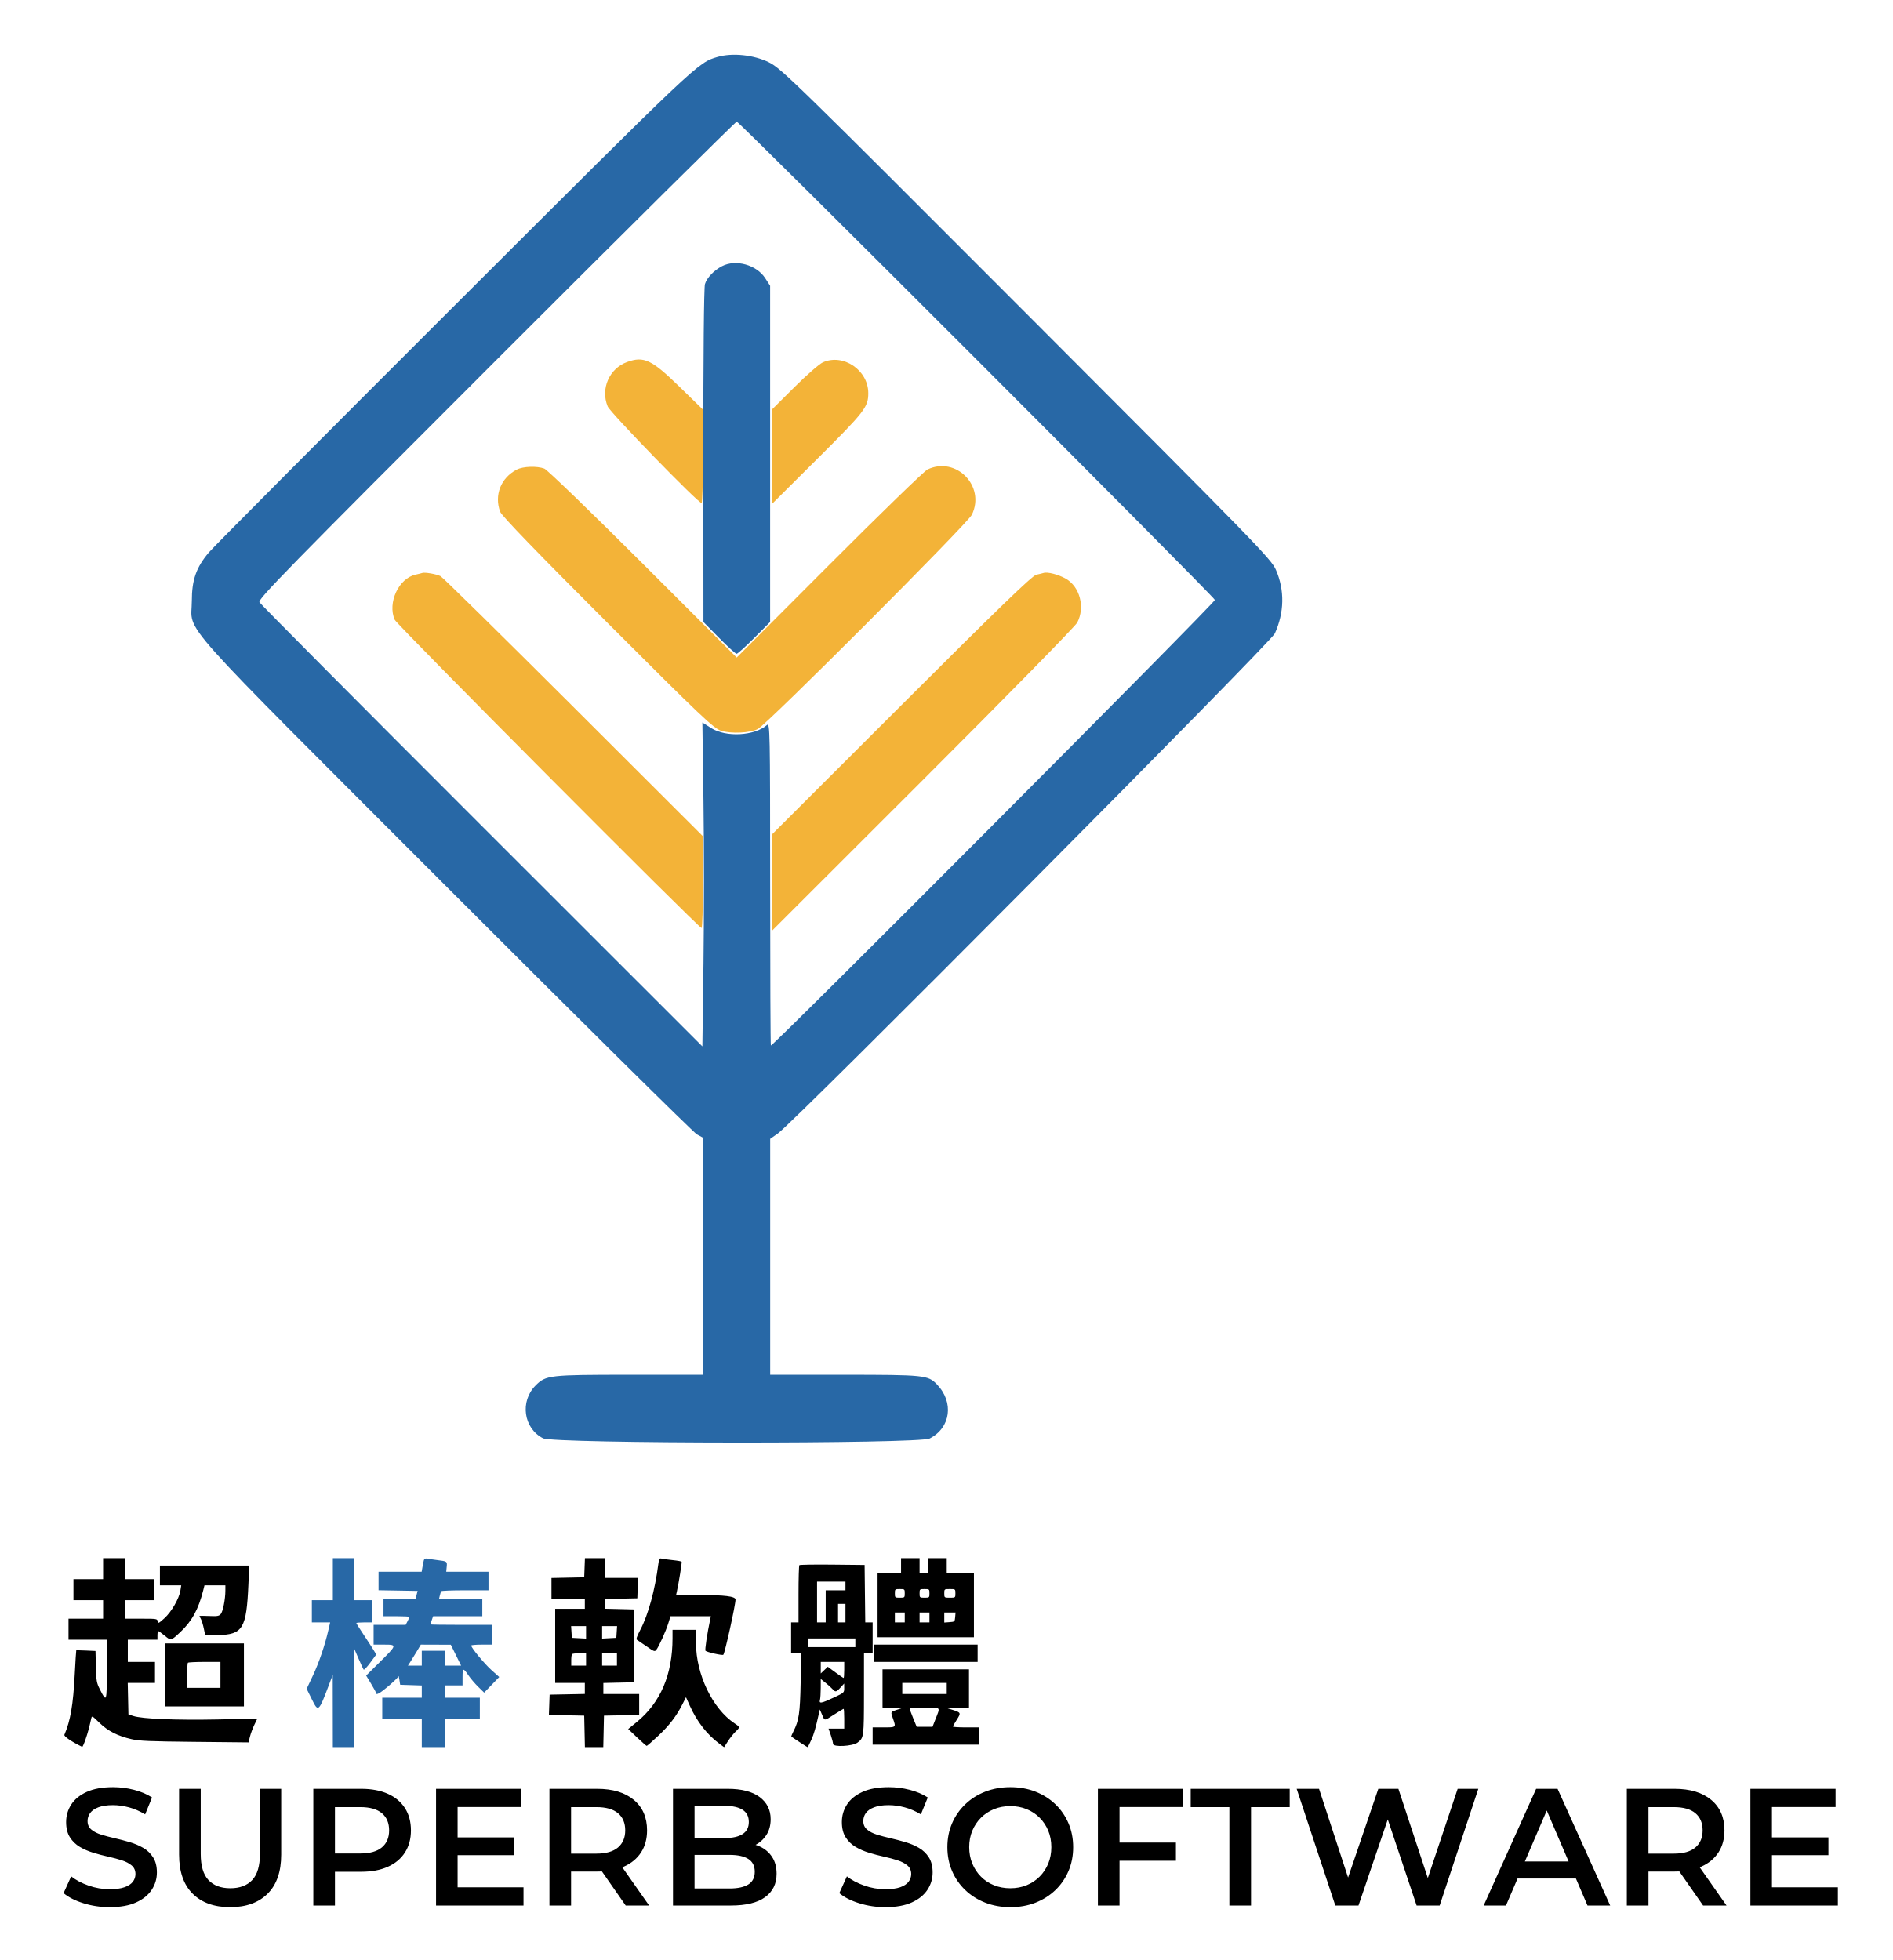
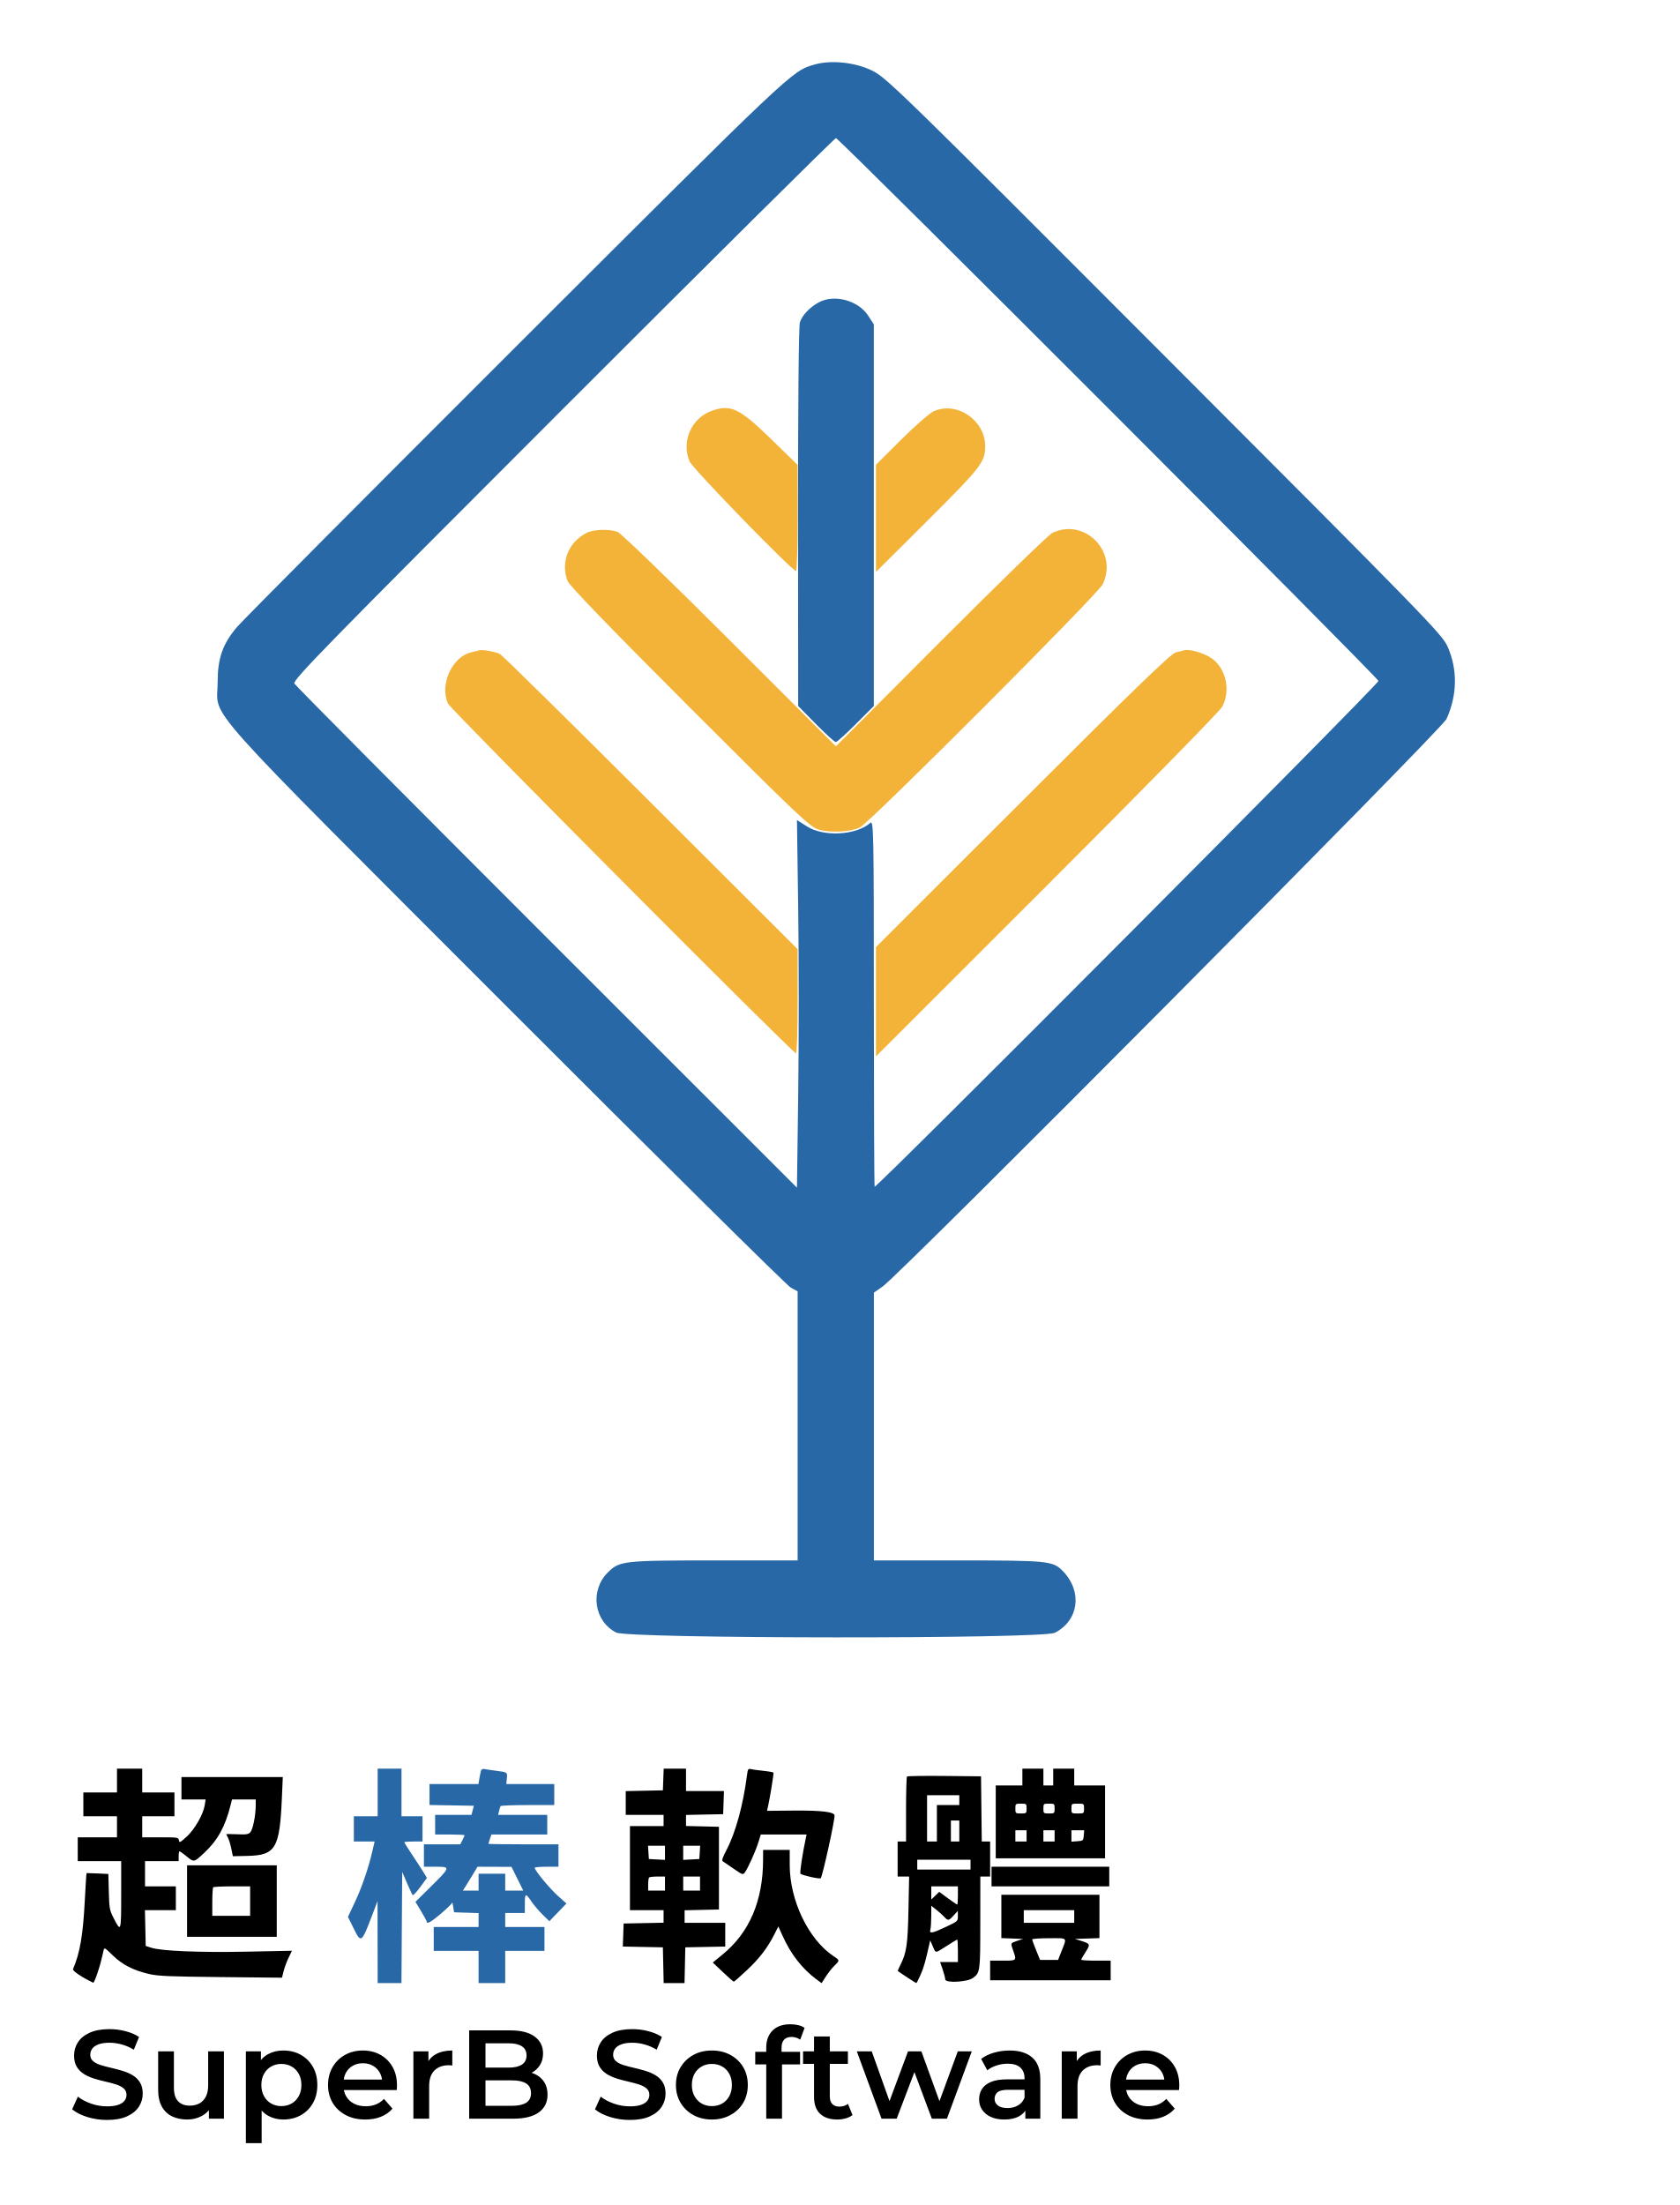
- <svg xmlns="http://www.w3.org/2000/svg" viewBox="326 197 1041.77 1079.25" role="img" aria-label="超棒軟體 SuperB Software">
+ <svg xmlns="http://www.w3.org/2000/svg" viewBox="326 197 815 1069.7" role="img" aria-label="超棒軟體 SuperB Software">
  <path fill-rule="evenodd" fill="#F3B338" d="M 671.24 396.33 C 661.42 399.89, 656.52 411.07, 660.53 420.78 C 661.96 424.24, 710.30 474, 712.24 474 C 712.65 474, 713 462.42, 713 448.27 L 713 422.55 700.07 409.95 C 684.73 395.00, 680.46 392.99, 671.24 396.33 M 779 396.52 C 777.07 397.38, 769.98 403.56, 763.25 410.27 L 751 422.47 751 448.47 L 751 474.48 776.10 449.49 C 802.08 423.61, 804 421.15, 804 413.49 C 804 400.82, 790.26 391.50, 779 396.52 M 610.50 455.57 C 601.73 460.14, 598.00 469.58, 601.33 478.77 C 602.13 480.96, 621.69 501.21, 660.51 540.04 C 712.54 592.08, 718.97 598.18, 723.09 599.42 C 728.79 601.13, 738.86 600.62, 743.22 598.41 C 748.30 595.83, 858.66 485.32, 861.02 480.44 C 868.65 464.68, 852.34 448.04, 836.60 455.51 C 834.84 456.35, 810.49 479.99, 782.48 508.05 L 731.57 559.06 680.03 507.57 C 651.66 479.23, 627.23 455.62, 625.68 455.04 C 621.56 453.51, 613.94 453.78, 610.50 455.57 M 558.50 512.49 C 557.95 512.67, 556.27 513.09, 554.76 513.42 C 545.45 515.47, 539.24 528.94, 543.29 538.27 C 544.48 541.00, 710.68 708, 712.21 708 C 712.64 708, 713 696.63, 713 682.74 L 713 657.49 641.75 586.35 C 602.56 547.22, 569.60 514.77, 568.50 514.23 C 566.16 513.09, 559.94 512.01, 558.50 512.49 M 900.50 512.49 C 899.95 512.67, 898.15 513.11, 896.50 513.47 C 894.24 513.96, 875.72 531.87, 822.25 585.29 L 751 656.46 751 682.98 L 751 709.49 834.06 626.49 C 880.45 580.14, 917.98 541.86, 919.06 539.79 C 923.45 531.36, 920.50 520.08, 912.75 515.65 C 908.70 513.34, 902.65 511.78, 900.50 512.49" />
  <path fill-rule="evenodd" fill="#2868A6" d="M 721 228.36 C 710.09 231.55, 710.95 230.74, 576.65 364.84 C 504.68 436.70, 443.64 498.05, 440.99 501.18 C 434 509.46, 431.61 516.26, 431.60 528 C 431.58 546.36, 419.03 532.29, 572.29 685.69 C 646.03 759.49, 707.85 820.68, 709.68 821.66 L 713 823.45 713 888.72 L 713 954 672.75 954.00 C 628.27 954.01, 626.55 954.20, 620.86 959.89 C 612.11 968.65, 614.19 983.48, 624.96 988.98 C 630.97 992.04, 831.79 992.16, 837.79 989.10 C 849.43 983.16, 851.29 969.10, 841.74 959.24 C 836.89 954.22, 834.79 954.01, 790.75 954.00 L 750 954 750 889.04 L 750 824.09 754.25 821.12 C 763.11 814.92, 1025.55 550.83, 1027.81 545.83 C 1033.06 534.24, 1033.27 521.97, 1028.42 510.80 C 1025.82 504.84, 1018.39 497.20, 891.08 369.70 C 763.41 241.83, 756.13 234.72, 749.34 231.34 C 741.03 227.21, 729.19 225.96, 721 228.36 M 599.13 395.36 C 483.95 510.55, 467.91 526.96, 468.83 528.61 C 469.40 529.65, 524.50 585.10, 591.27 651.83 L 712.67 773.17 713.28 727.52 C 713.62 702.41, 713.62 662.28, 713.28 638.35 L 712.67 594.83 717.53 597.92 C 725.69 603.09, 741.39 602.23, 748.23 596.23 C 749.88 594.79, 749.97 599.31, 749.98 683.52 C 749.99 732.36, 750.16 772.50, 750.37 772.70 C 751.22 773.55, 995.09 528.75, 994.80 527.35 C 994.41 525.46, 733.09 264, 731.59 264 C 730.98 264, 671.38 323.11, 599.13 395.36 M 723.50 343.56 C 719.03 345.88, 715.16 349.93, 714.09 353.41 C 713.52 355.26, 713.17 392.99, 713.20 448 L 713.26 539.50 721.87 548.25 C 726.61 553.06, 730.94 557, 731.51 557 C 732.07 557, 736.46 553.05, 741.25 548.24 L 749.97 539.48 749.97 446.92 L 749.97 354.35 747.24 350.15 C 742.49 342.82, 731.04 339.65, 723.50 343.56" />
  <g transform="translate(361 1055) scale(0.68) translate(-361 -1055)">
    <path fill-rule="evenodd" fill="#000000" d="M 393 1063.50 L 393 1072 381 1072 L 369 1072 369 1080.50 L 369 1089 381 1089 L 393 1089 393 1096.50 L 393 1104 379 1104 L 365 1104 365 1112.50 L 365 1121 380.50 1121 L 396 1121 396 1145.12 C 396 1171.79, 395.89 1172.08, 390.42 1161.27 C 387.73 1155.95, 387.47 1154.50, 387.17 1142.82 L 386.84 1130.15 379.17 1129.80 C 374.95 1129.62, 371.40 1129.49, 371.28 1129.53 C 371.15 1129.57, 370.60 1138.36, 370.04 1149.07 C 368.75 1173.84, 366.58 1186.51, 361.66 1198 C 361.11 1199.27, 367.67 1203.72, 376.05 1207.76 C 376.36 1207.91, 377.58 1205.21, 378.76 1201.76 C 380.70 1196.09, 381.63 1192.70, 383.37 1184.92 C 383.94 1182.39, 384.04 1182.45, 390.02 1188.26 C 396.91 1194.96, 404.66 1198.92, 416.04 1201.56 C 422.31 1203.01, 430.41 1203.35, 467.11 1203.72 L 510.72 1204.16 511.89 1199.50 C 512.53 1196.94, 514.14 1192.62, 515.45 1189.89 L 517.84 1184.94 485.67 1185.59 C 452.10 1186.27, 424.63 1185.13, 417.42 1182.77 L 413.50 1181.49 413.22 1168.74 L 412.94 1156 423.97 1156 L 435 1156 435 1147.50 L 435 1139 424 1139 L 413 1139 413 1130 L 413 1121 425 1121 L 437 1121 437 1117.50 C 437 1115.57, 437.29 1114, 437.64 1114 C 438.00 1114, 440.21 1115.57, 442.56 1117.50 C 448.06 1122.00, 447.79 1122.05, 455.45 1114.89 C 464.83 1106.12, 470.17 1096.43, 474.00 1081.25 L 475.07 1077 483.53 1077 L 492 1077 491.99 1081.25 C 491.98 1088.32, 489.98 1098.36, 488.19 1100.33 C 486.77 1101.90, 485.33 1102.13, 478.75 1101.83 C 474.49 1101.64, 471 1101.63, 471 1101.80 C 471 1101.98, 471.54 1103.11, 472.20 1104.31 C 472.86 1105.51, 473.92 1108.97, 474.54 1112 L 475.69 1117.50 485.96 1117.28 C 506.14 1116.86, 509.09 1111.95, 510.64 1076.25 L 511.31 1061 475.15 1061 L 439 1061 439 1069 L 439 1077 447.62 1077 L 456.25 1077 455.58 1081.18 C 454.53 1087.77, 448.33 1098.51, 442.60 1103.67 C 437.96 1107.85, 437.47 1108.07, 437.18 1106.13 C 436.87 1104.08, 436.37 1104, 423.93 1104 L 411 1104 411 1096.50 L 411 1089 422.50 1089 L 434 1089 434 1080.50 L 434 1072 422.50 1072 L 411 1072 411 1063.50 L 411 1055 402 1055 L 393 1055 393 1063.50 M 782.79 1062.75 L 782.50 1070.50 769.25 1070.77 L 756 1071.05 756 1079.52 L 756 1088 769.50 1088 L 783 1088 783 1092 L 783 1096 771 1096 L 759 1096 759 1126 L 759 1156 771 1156 L 783 1156 783 1160.47 L 783 1164.94 768.75 1165.22 L 754.50 1165.50 754.21 1173.72 L 753.92 1181.94 768.21 1182.22 L 782.50 1182.50 782.78 1195.25 L 783.06 1208 790.50 1208 L 797.94 1208 798.22 1195.25 L 798.50 1182.50 812.75 1182.22 L 827 1181.94 827 1173.47 L 827 1165 812.50 1165 L 798 1165 798 1160.53 L 798 1156.06 810.25 1155.78 L 822.50 1155.50 822.50 1126 L 822.50 1096.50 810.75 1096.21 L 799 1095.93 799 1091.99 L 799 1088.05 812.25 1087.77 L 825.50 1087.50 825.79 1079.25 L 826.08 1071 812.54 1071 L 799 1071 799 1063 L 799 1055 791.04 1055 L 783.08 1055 782.79 1062.75 M 842.52 1059.66 C 839.80 1080.88, 834.40 1100.62, 827.94 1112.96 C 825.08 1118.42, 824.36 1120.62, 825.26 1121.14 C 825.94 1121.53, 829.42 1123.90, 833 1126.41 C 839.02 1130.64, 839.60 1130.85, 840.87 1129.23 C 842.97 1126.56, 848.57 1114.16, 850.57 1107.75 L 852.36 1102 868.70 1102 L 885.03 1102 884.55 1104.25 C 882.05 1115.97, 880.04 1129.42, 880.69 1130.00 C 882.04 1131.20, 894.45 1133.95, 895.13 1133.20 C 896.39 1131.80, 905 1092.82, 905 1088.50 C 905 1085.90, 895.85 1084.77, 876.15 1084.94 L 856.81 1085.11 857.55 1081.80 C 859.05 1075.08, 861.71 1058.48, 861.39 1057.89 C 861.20 1057.55, 858.00 1056.97, 854.27 1056.59 C 850.55 1056.21, 846.52 1055.65, 845.32 1055.36 C 843.37 1054.87, 843.08 1055.31, 842.52 1059.66 M 1039 1061 L 1039 1067 1029.50 1067 L 1020 1067 1020 1093 L 1020 1119 1059 1119 L 1098 1119 1098 1093 L 1098 1067 1087 1067 L 1076 1067 1076 1061 L 1076 1055 1068.50 1055 L 1061 1055 1061 1061 L 1061 1067 1057.50 1067 L 1054 1067 1054 1061 L 1054 1055 1046.50 1055 L 1039 1055 1039 1061 M 956.68 1060.65 C 956.30 1061.02, 956 1071.60, 956 1084.16 L 956 1107 953 1107 L 950 1107 950 1119.50 L 950 1132 954.10 1132 L 958.20 1132 957.72 1155.75 C 957.22 1180.58, 956.34 1186.48, 951.84 1195.30 C 950.75 1197.44, 950.00 1199.30, 950.18 1199.44 C 951.85 1200.74, 962.98 1208, 963.30 1208 C 963.53 1208, 964.88 1205.41, 966.29 1202.25 C 968.55 1197.21, 969.74 1193.06, 972.56 1180.50 L 973.23 1177.50 975.07 1181.75 C 977.31 1186.91, 976.51 1186.93, 985 1181.50 C 988.86 1179.02, 992.24 1177, 992.51 1177 C 992.78 1177, 993 1180.60, 993 1185 L 993 1193 986.65 1193 L 980.30 1193 982.12 1198.25 C 983.11 1201.13, 983.94 1204.34, 983.96 1205.37 C 984.01 1208.15, 999.74 1207.32, 1003.77 1204.33 C 1008.88 1200.54, 1008.96 1199.86, 1008.98 1164.75 L 1009 1132 1012.50 1132 L 1016 1132 1016 1119.50 L 1016 1107 1013.01 1107 L 1010.03 1107 1009.76 1083.75 L 1009.50 1060.50 983.43 1060.23 C 969.09 1060.08, 957.05 1060.27, 956.68 1060.65 M 971 1090.50 L 971 1107 974.50 1107 L 978 1107 978 1094 L 978 1081 986 1081 L 994 1081 994 1077.50 L 994 1074 982.50 1074 L 971 1074 971 1090.50 M 1034 1083.50 C 1034 1086.91, 1034.09 1087, 1038 1087 C 1041.90 1087, 1042 1086.91, 1042 1083.50 C 1042 1080.08, 1041.90 1080, 1038 1080 C 1034.09 1080, 1034 1080.08, 1034 1083.50 M 1054 1083.50 C 1054 1086.91, 1054.09 1087, 1058 1087 C 1061.90 1087, 1062 1086.91, 1062 1083.50 C 1062 1080.08, 1061.90 1080, 1058 1080 C 1054.09 1080, 1054 1080.08, 1054 1083.50 M 1074 1083.50 C 1074 1086.98, 1074.02 1087, 1078.50 1087 C 1082.97 1087, 1083 1086.98, 1083 1083.50 C 1083 1080.01, 1082.97 1080, 1078.50 1080 C 1074.02 1080, 1074 1080.01, 1074 1083.50 M 988 1099.50 L 988 1107 991 1107 L 994 1107 994 1099.50 L 994 1092 991 1092 L 988 1092 988 1099.50 M 1034 1103 L 1034 1107 1038 1107 L 1042 1107 1042 1103 L 1042 1099 1038 1099 L 1034 1099 1034 1103 M 1054 1103 L 1054 1107 1058 1107 L 1062 1107 1062 1103 L 1062 1099 1058 1099 L 1054 1099 1054 1103 M 1074 1103.05 L 1074 1107.11 1078.25 1106.80 C 1082.37 1106.50, 1082.50 1106.39, 1082.81 1102.75 L 1083.12 1099 1078.56 1099 L 1074 1099 1074 1103.05 M 772.19 1114.75 L 772.50 1119.50 778.25 1119.80 L 784 1120.10 784 1115.05 L 784 1110 777.94 1110 L 771.89 1110 772.19 1114.75 M 797 1115.05 L 797 1120.10 802.75 1119.80 L 808.50 1119.50 808.80 1114.75 L 809.11 1110 803.05 1110 L 797 1110 797 1115.05 M 854 1119.77 C 854 1149.22, 844.31 1171.93, 825.02 1187.68 L 818.11 1193.33 825.30 1200.16 C 829.26 1203.91, 832.77 1206.99, 833.10 1206.99 C 833.43 1206.99, 837.62 1203.33, 842.41 1198.84 C 851.34 1190.49, 857.21 1182.83, 862.11 1173.10 L 864.89 1167.58 867.98 1174.45 C 873.77 1187.36, 882.00 1197.91, 892.12 1205.37 L 895.75 1208.05 898.83 1203.25 C 900.53 1200.61, 903.28 1197.14, 904.95 1195.53 C 908.78 1191.87, 908.77 1191.78, 904.25 1188.77 C 886.40 1176.92, 873 1149.04, 873 1123.75 L 873 1113 863.50 1113 L 854 1113 854 1119.77 M 964 1123.50 L 964 1127 983 1127 L 1002 1127 1002 1123.50 L 1002 1120 983 1120 L 964 1120 964 1123.50 M 443 1149.50 L 443 1175 475 1175 L 507 1175 507 1149.50 L 507 1124 475 1124 L 443 1124 443 1149.50 M 1017 1132 L 1017 1139 1059 1139 L 1101 1139 1101 1132 L 1101 1125 1059 1125 L 1017 1125 1017 1132 M 772.66 1132.66 C 772.30 1133.03, 772 1135.28, 772 1137.66 L 772 1142 778 1142 L 784 1142 784 1137 L 784 1132 778.66 1132 C 775.73 1132, 773.03 1132.30, 772.66 1132.66 M 797 1137 L 797 1142 803 1142 L 809 1142 809 1137 L 809 1132 803 1132 L 797 1132 797 1137 M 461.66 1139.66 C 461.30 1140.03, 461 1144.75, 461 1150.16 L 461 1160 474.50 1160 L 488 1160 488 1149.50 L 488 1139 475.16 1139 C 468.10 1139, 462.03 1139.30, 461.66 1139.66 M 974 1143.68 L 974 1148.37 976.84 1145.65 L 979.68 1142.92 985.84 1147.46 C 989.23 1149.95, 992.22 1152, 992.50 1152 C 992.77 1152, 993 1149.07, 993 1145.50 L 993 1139 983.50 1139 L 974 1139 974 1143.68 M 1024 1160.45 L 1024 1175.91 1031.75 1176.20 L 1039.50 1176.50 1035.25 1177.90 C 1030.41 1179.51, 1030.49 1179.31, 1032.50 1185 C 1034.98 1192.05, 1035.04 1192, 1025 1192 L 1016 1192 1016 1199 L 1016 1206 1059 1206 L 1102 1206 1102 1199 L 1102 1192 1091.50 1192 C 1085.72 1192, 1081 1191.70, 1081 1191.33 C 1081 1190.97, 1082.41 1188.47, 1084.14 1185.77 C 1087.62 1180.35, 1087.46 1179.95, 1081 1177.91 L 1076.50 1176.50 1085.25 1176.21 L 1094 1175.92 1094 1160.46 L 1094 1145 1059 1145 L 1024 1145 1024 1160.45 M 973.98 1160.16 C 973.97 1164.20, 973.70 1168.51, 973.37 1169.75 C 972.50 1172.96, 974.29 1172.67, 984.36 1167.95 C 992.94 1163.93, 993 1163.88, 992.97 1160.20 L 992.94 1156.50 989.98 1159.75 C 986.50 1163.57, 985.92 1163.67, 983.40 1160.89 C 982.35 1159.72, 979.81 1157.44, 977.75 1155.80 L 974 1152.83 973.98 1160.16 M 1040 1160.50 L 1040 1165 1058 1165 L 1076 1165 1076 1160.50 L 1076 1156 1058 1156 L 1040 1156 1040 1160.50 M 1046 1176.84 C 1046 1177.31, 1047.27 1180.80, 1048.82 1184.59 L 1051.65 1191.50 1058.07 1191.50 L 1064.48 1191.50 1066.63 1186 C 1070.94 1174.94, 1071.84 1176, 1058.06 1176 C 1051.43 1176, 1046 1176.38, 1046 1176.84" />
    <path fill-rule="evenodd" fill="#2868A6" d="M 579 1072 L 579 1089 570.50 1089 L 562 1089 562 1098 L 562 1107 569.41 1107 L 576.82 1107 575.38 1113.25 C 572.55 1125.59, 567.75 1139.68, 562.81 1150.13 L 557.79 1160.77 562.05 1169.38 C 567.26 1179.90, 567.49 1179.70, 576.06 1157 L 578.90 1149.50 578.95 1178.75 L 579 1208 587.48 1208 L 595.97 1208 596.23 1168.34 L 596.50 1128.68 599.91 1136.59 C 601.78 1140.94, 603.60 1144.83, 603.96 1145.25 C 604.31 1145.66, 606.75 1143.08, 609.38 1139.50 L 614.16 1132.99 611.89 1129.24 C 610.64 1127.18, 607.00 1121.58, 603.81 1116.78 C 600.61 1111.99, 598 1107.83, 598 1107.53 C 598 1107.24, 600.92 1107, 604.50 1107 L 611 1107 611 1098 L 611 1089 603.50 1089 L 596 1089 596 1072 L 596 1055 587.50 1055 L 579 1055 579 1072 M 652.67 1056.69 C 652.39 1057.68, 651.89 1060.18, 651.54 1062.25 L 650.90 1066 633.45 1066 L 616 1066 616 1073.47 L 616 1080.95 631.81 1081.22 L 647.62 1081.50 646.78 1084.75 L 645.94 1088 632.97 1088 L 620 1088 620 1095 L 620 1102 630.50 1102 C 636.27 1102, 641 1102.24, 641 1102.55 C 641 1102.85, 640.31 1104.42, 639.47 1106.05 L 637.94 1109 624.97 1109 L 612 1109 612 1117 L 612 1125 620.53 1125 C 631.19 1125, 631.14 1125.15, 616.35 1139.77 L 605.96 1150.05 609.98 1156.71 C 612.19 1160.37, 614 1163.74, 614 1164.18 C 614 1166.22, 617.08 1164.47, 624.25 1158.38 C 628.51 1154.75, 632.06 1151.27, 632.14 1150.64 C 632.22 1150.01, 632.55 1151.30, 632.89 1153.50 L 633.50 1157.50 642.25 1157.78 L 651 1158.07 651 1163.03 L 651 1168 635 1168 L 619 1168 619 1176.50 L 619 1185 635 1185 L 651 1185 651 1196.50 L 651 1208 660.50 1208 L 670 1208 670 1196.50 L 670 1185 684 1185 L 698 1185 698 1176.50 L 698 1168 684 1168 L 670 1168 670 1163 L 670 1158 677 1158 L 684 1158 684 1151.50 C 684 1143.76, 684.50 1143.58, 688.70 1149.77 C 690.46 1152.37, 694.06 1156.60, 696.70 1159.18 L 701.50 1163.87 707.60 1157.55 L 713.70 1151.23 707.45 1145.64 C 701.76 1140.55, 691.03 1127.57, 691.01 1125.75 C 691.00 1125.33, 694.82 1125, 699.50 1125 L 708 1125 708 1117 L 708 1109 683 1109 C 669.25 1109, 658 1108.84, 658 1108.64 C 658 1108.45, 658.49 1106.88, 659.09 1105.14 L 660.19 1102 680.09 1102 L 700 1102 700 1095 L 700 1088 682.48 1088 L 664.96 1088 665.61 1085.25 C 665.98 1083.73, 666.46 1082.16, 666.69 1081.75 C 666.92 1081.33, 675.64 1081, 686.05 1081 L 705 1081 705 1073.50 L 705 1066 687.89 1066 L 670.79 1066 671.17 1061.99 C 671.59 1057.54, 671.61 1057.55, 663.50 1056.54 C 660.75 1056.20, 657.30 1055.68, 655.83 1055.40 C 653.84 1055.01, 653.04 1055.33, 652.67 1056.69 M 646.80 1130.75 C 644.92 1133.91, 642.56 1137.73, 641.57 1139.25 L 639.77 1142 645.38 1142 L 651 1142 651 1136 L 651 1130 660.50 1130 L 670 1130 670 1136 L 670 1142 676.42 1142 L 682.85 1142 678.67 1133.54 L 674.50 1125.09 662.36 1125.04 L 650.23 1125 646.80 1130.75" />
  </g>
-   <path fill="#000000" d="M386.36 1247.16Q378.84 1247.16 371.95 1245Q365.07 1242.85 361 1239.43L365.18 1230.2Q369.05 1233.26 374.74 1235.26Q380.42 1237.27 386.39 1237.27Q391.42 1237.27 394.53 1236.18Q397.64 1235.08 399.11 1233.19Q400.57 1231.29 400.57 1228.91Q400.57 1225.96 398.49 1224.19Q396.4 1222.42 393.03 1221.34Q389.66 1220.25 385.58 1219.35Q381.5 1218.45 377.41 1217.2Q373.32 1215.96 369.95 1213.97Q366.58 1211.97 364.5 1208.69Q362.41 1205.41 362.41 1200.27Q362.41 1195.02 365.2 1190.67Q367.99 1186.32 373.73 1183.7Q379.46 1181.08 388.26 1181.08Q394.06 1181.08 399.75 1182.54Q405.45 1183.99 409.7 1186.76L405.9 1196.06Q401.6 1193.44 397.03 1192.2Q392.46 1190.97 388.16 1190.97Q383.28 1190.97 380.16 1192.16Q377.05 1193.35 375.63 1195.31Q374.21 1197.27 374.21 1199.73Q374.21 1202.66 376.29 1204.42Q378.38 1206.18 381.75 1207.23Q385.12 1208.27 389.21 1209.2Q393.3 1210.14 397.38 1211.34Q401.46 1212.55 404.83 1214.5Q408.2 1216.45 410.28 1219.73Q412.37 1223 412.37 1228.05Q412.37 1233.21 409.54 1237.56Q406.71 1241.91 400.94 1244.54Q395.17 1247.16 386.36 1247.16ZM452.69 1247.16Q439.51 1247.16 432.05 1239.73Q424.59 1232.31 424.59 1218.21V1181.99H436.5V1217.81Q436.5 1227.71 440.76 1232.23Q445.02 1236.74 452.8 1236.74Q460.58 1236.74 464.84 1232.23Q469.09 1227.71 469.09 1217.81V1181.99H480.8V1218.21Q480.8 1232.31 473.34 1239.73Q465.88 1247.16 452.69 1247.16ZM498.49 1246.25V1181.99H524.87Q533.38 1181.99 539.51 1184.73Q545.63 1187.47 548.93 1192.61Q552.23 1197.75 552.23 1204.87Q552.23 1211.9 548.93 1217.04Q545.63 1222.18 539.51 1224.92Q533.38 1227.66 524.87 1227.66H505.08L510.4 1222.15V1246.25ZM510.4 1223.42 505.08 1217.59H524.37Q532.22 1217.59 536.22 1214.25Q540.22 1210.91 540.22 1204.87Q540.22 1198.74 536.22 1195.4Q532.22 1192.06 524.37 1192.06H505.08L510.4 1186.24ZM566.05 1246.25V1181.99H612.93V1192.02H577.92V1236.22H614.2V1246.25ZM577.01 1218.51V1208.74H609.01V1218.51ZM628.48 1246.25V1181.99H654.74Q667.6 1181.99 674.91 1188.07Q682.22 1194.15 682.22 1204.87Q682.22 1211.9 678.92 1216.99Q675.62 1222.08 669.5 1224.81Q663.37 1227.54 654.86 1227.54H635.07L640.39 1222.15V1246.25ZM670.46 1246.25 654.19 1222.92H666.99L683.36 1246.25ZM640.39 1223.42 635.07 1217.67H654.36Q662.21 1217.67 666.21 1214.29Q670.2 1210.91 670.2 1204.87Q670.2 1198.74 666.21 1195.4Q662.21 1192.06 654.36 1192.06H635.07L640.39 1186.24ZM696.5 1246.25V1181.99H726.6Q738.15 1181.99 744.2 1186.52Q750.26 1191.05 750.26 1198.71Q750.26 1203.81 747.87 1207.46Q745.48 1211.11 741.5 1213.08Q737.52 1215.04 732.79 1215.04L734.46 1211.76Q739.91 1211.76 744.22 1213.71Q748.52 1215.67 751.02 1219.46Q753.53 1223.25 753.53 1228.77Q753.53 1237.05 747.2 1241.65Q740.86 1246.25 728.43 1246.25ZM708.36 1236.86H727.71Q734.41 1236.86 737.96 1234.65Q741.51 1232.45 741.51 1227.65Q741.51 1222.86 737.96 1220.61Q734.41 1218.37 727.71 1218.37H707.46V1209.08H725.26Q731.49 1209.08 734.86 1206.88Q738.24 1204.69 738.24 1200.23Q738.24 1195.77 734.86 1193.57Q731.49 1191.38 725.26 1191.38H708.36ZM813.41 1247.16Q805.9 1247.16 799.01 1245Q792.12 1242.85 788.05 1239.43L792.23 1230.2Q796.1 1233.26 801.79 1235.26Q807.47 1237.27 813.44 1237.27Q818.48 1237.27 821.59 1236.18Q824.7 1235.08 826.16 1233.19Q827.63 1231.29 827.63 1228.91Q827.63 1225.96 825.54 1224.19Q823.45 1222.42 820.09 1221.34Q816.72 1220.25 812.63 1219.35Q808.55 1218.45 804.46 1217.2Q800.37 1215.96 797.01 1213.97Q793.64 1211.97 791.55 1208.69Q789.46 1205.41 789.46 1200.27Q789.46 1195.02 792.25 1190.67Q795.05 1186.32 800.78 1183.7Q806.52 1181.08 815.31 1181.08Q821.11 1181.08 826.81 1182.54Q832.5 1183.99 836.75 1186.76L832.95 1196.06Q828.66 1193.44 824.08 1192.2Q819.51 1190.97 815.21 1190.97Q810.33 1190.97 807.22 1192.16Q804.1 1193.35 802.68 1195.31Q801.26 1197.27 801.26 1199.73Q801.26 1202.66 803.35 1204.42Q805.44 1206.18 808.8 1207.23Q812.17 1208.27 816.26 1209.2Q820.35 1210.14 824.43 1211.34Q828.52 1212.55 831.88 1214.5Q835.25 1216.45 837.34 1219.73Q839.43 1223 839.43 1228.05Q839.43 1233.21 836.59 1237.56Q833.76 1241.91 827.99 1244.54Q822.22 1247.16 813.41 1247.16ZM882.23 1247.16Q874.76 1247.16 868.4 1244.68Q862.05 1242.2 857.39 1237.74Q852.72 1233.27 850.13 1227.26Q847.54 1221.25 847.54 1214.11Q847.54 1206.98 850.13 1200.97Q852.72 1194.97 857.4 1190.49Q862.07 1186.01 868.4 1183.55Q874.72 1181.08 882.21 1181.08Q889.7 1181.08 896 1183.53Q902.29 1185.99 906.95 1190.44Q911.61 1194.89 914.2 1200.92Q916.79 1206.95 916.79 1214.12Q916.79 1221.29 914.2 1227.32Q911.61 1233.35 906.95 1237.8Q902.29 1242.25 896 1244.71Q889.7 1247.16 882.23 1247.16ZM882.21 1236.74Q887.07 1236.74 891.17 1235.07Q895.28 1233.39 898.32 1230.34Q901.37 1227.29 903.07 1223.16Q904.77 1219.03 904.77 1214.1Q904.77 1209.16 903.08 1205.06Q901.39 1200.97 898.34 1197.91Q895.29 1194.85 891.18 1193.18Q887.07 1191.5 882.21 1191.5Q877.34 1191.5 873.21 1193.18Q869.09 1194.86 866.02 1197.92Q862.96 1200.98 861.26 1205.08Q859.56 1209.18 859.56 1214.09Q859.56 1219 861.26 1223.13Q862.95 1227.26 866.01 1230.34Q869.07 1233.42 873.2 1235.08Q877.34 1236.74 882.21 1236.74ZM930.41 1246.25V1181.99H977.28V1192.02H942.32V1246.25ZM941.33 1221.61V1211.58H973.36V1221.61ZM1002.79 1246.25V1192.08H981.5V1181.99H1036V1192.08H1014.71V1246.25ZM1061.11 1246.25 1039.83 1181.99H1052.14L1071.16 1240.08H1064.99L1084.78 1181.99H1095.83L1114.98 1240.08H1109.03L1128.46 1181.99H1139.83L1118.55 1246.25H1105.87L1088.31 1193.83H1091.68L1073.87 1246.25ZM1142.78 1246.25 1171.67 1181.99H1183.46L1212.43 1246.25H1199.94L1175.12 1188.36H1179.89L1155.06 1246.25ZM1156.13 1231.37 1159.32 1222H1194L1197.27 1231.37ZM1221.59 1246.25V1181.99H1247.86Q1260.72 1181.99 1268.03 1188.07Q1275.34 1194.15 1275.34 1204.87Q1275.34 1211.9 1272.04 1216.99Q1268.74 1222.08 1262.62 1224.81Q1256.49 1227.54 1247.98 1227.54H1228.19L1233.51 1222.15V1246.25ZM1263.58 1246.25 1247.31 1222.92H1260.11L1276.48 1246.25ZM1233.51 1223.42 1228.19 1217.67H1247.48Q1255.33 1217.67 1259.33 1214.29Q1263.32 1210.91 1263.32 1204.87Q1263.32 1198.74 1259.33 1195.4Q1255.33 1192.06 1247.48 1192.06H1228.19L1233.51 1186.24ZM1289.62 1246.25V1181.99H1336.5V1192.02H1301.48V1236.22H1337.77V1246.25ZM1300.58 1218.51V1208.74H1332.57V1218.51Z" />
+   <path fill="#000000" d="M377.91 1225.44Q372.89 1225.44 368.3 1224Q363.71 1222.56 361 1220.28L363.79 1214.13Q366.37 1216.17 370.16 1217.51Q373.95 1218.84 377.92 1218.84Q381.28 1218.84 383.36 1218.11Q385.43 1217.39 386.41 1216.12Q387.38 1214.85 387.38 1213.27Q387.38 1211.3 385.99 1210.13Q384.6 1208.95 382.35 1208.22Q380.11 1207.5 377.39 1206.89Q374.67 1206.29 371.94 1205.46Q369.21 1204.63 366.97 1203.31Q364.72 1201.98 363.33 1199.79Q361.94 1197.6 361.94 1194.18Q361.94 1190.68 363.8 1187.78Q365.66 1184.87 369.49 1183.13Q373.31 1181.38 379.17 1181.38Q383.04 1181.38 386.84 1182.36Q390.63 1183.33 393.47 1185.17L390.93 1191.37Q388.07 1189.62 385.02 1188.8Q381.97 1187.98 379.1 1187.98Q375.85 1187.98 373.77 1188.77Q371.7 1189.56 370.75 1190.87Q369.8 1192.17 369.8 1193.81Q369.8 1195.77 371.2 1196.94Q372.59 1198.12 374.83 1198.81Q377.08 1199.51 379.8 1200.13Q382.53 1200.75 385.25 1201.56Q387.97 1202.36 390.22 1203.66Q392.46 1204.96 393.86 1207.15Q395.25 1209.33 395.25 1212.7Q395.25 1216.14 393.36 1219.04Q391.47 1221.94 387.63 1223.69Q383.78 1225.44 377.91 1225.44ZM416.86 1225.23Q412.67 1225.23 409.48 1223.69Q406.29 1222.15 404.51 1218.93Q402.73 1215.71 402.73 1210.8V1192.15H410.38V1209.79Q410.38 1214.2 412.39 1216.35Q414.41 1218.5 418.08 1218.5Q420.74 1218.5 422.75 1217.41Q424.75 1216.31 425.88 1214.12Q427 1211.93 427 1208.68V1192.15H434.65V1224.83H427.36V1216.01L428.66 1218.7Q426.99 1221.87 423.82 1223.55Q420.65 1225.23 416.86 1225.23ZM463.43 1225.23Q459.4 1225.23 456.13 1223.42Q452.86 1221.6 450.95 1217.88Q449.05 1214.17 449.05 1208.5Q449.05 1202.76 450.89 1199.06Q452.73 1195.37 456 1193.56Q459.26 1191.75 463.43 1191.75Q468.21 1191.75 471.93 1193.84Q475.66 1195.92 477.81 1199.68Q479.96 1203.43 479.96 1208.5Q479.96 1213.56 477.81 1217.31Q475.66 1221.07 471.93 1223.15Q468.21 1225.23 463.43 1225.23ZM445.3 1236.7V1192.15H452.6V1199.88L452.34 1208.55L452.95 1217.22V1236.7ZM462.52 1218.72Q465.28 1218.72 467.46 1217.48Q469.64 1216.24 470.94 1213.92Q472.23 1211.6 472.23 1208.5Q472.23 1205.33 470.94 1203.04Q469.64 1200.74 467.46 1199.5Q465.28 1198.26 462.52 1198.26Q459.77 1198.26 457.58 1199.5Q455.4 1200.74 454.11 1203.04Q452.81 1205.33 452.81 1208.5Q452.81 1211.6 454.11 1213.92Q455.4 1216.24 457.58 1217.48Q459.77 1218.72 462.52 1218.72ZM503.23 1225.23Q497.81 1225.23 493.73 1223.07Q489.65 1220.91 487.4 1217.13Q485.16 1213.34 485.16 1208.49Q485.16 1203.62 487.35 1199.84Q489.53 1196.05 493.37 1193.9Q497.2 1191.75 502.05 1191.75Q506.85 1191.75 510.59 1193.85Q514.33 1195.94 516.47 1199.74Q518.61 1203.54 518.61 1208.7Q518.61 1209.17 518.58 1209.79Q518.54 1210.41 518.48 1210.93H491.28V1205.86H514.44L511.42 1207.47Q511.48 1204.66 510.27 1202.51Q509.06 1200.36 506.95 1199.15Q504.85 1197.93 502.07 1197.93Q499.29 1197.93 497.16 1199.15Q495.02 1200.36 493.84 1202.54Q492.66 1204.72 492.66 1207.63V1208.86Q492.66 1211.8 494 1214.05Q495.34 1216.3 497.78 1217.55Q500.23 1218.79 503.45 1218.79Q506.2 1218.79 508.39 1217.91Q510.58 1217.03 512.29 1215.22L516.42 1219.95Q514.19 1222.53 510.85 1223.88Q507.51 1225.23 503.23 1225.23ZM526.57 1224.83V1192.15H533.87V1201.13L533.01 1198.52Q534.43 1195.19 537.61 1193.47Q540.79 1191.75 545.45 1191.75V1199.04Q544.96 1198.97 544.55 1198.93Q544.14 1198.9 543.72 1198.9Q539.37 1198.9 536.8 1201.43Q534.22 1203.96 534.22 1209V1224.83ZM553.64 1224.83V1181.99H573.7Q581.4 1181.99 585.44 1185.01Q589.48 1188.03 589.48 1193.14Q589.48 1196.54 587.88 1198.97Q586.29 1201.41 583.64 1202.72Q580.98 1204.02 577.83 1204.02L578.95 1201.84Q582.58 1201.84 585.45 1203.14Q588.32 1204.44 589.99 1206.97Q591.66 1209.5 591.66 1213.18Q591.66 1218.69 587.43 1221.76Q583.21 1224.83 574.93 1224.83ZM561.55 1218.57H574.45Q578.91 1218.57 581.28 1217.1Q583.64 1215.63 583.64 1212.43Q583.64 1209.23 581.28 1207.74Q578.91 1206.24 574.45 1206.24H560.94V1200.05H572.81Q576.96 1200.05 579.21 1198.59Q581.47 1197.12 581.47 1194.15Q581.47 1191.17 579.21 1189.71Q576.96 1188.25 572.81 1188.25H561.55ZM631.58 1225.44Q626.57 1225.44 621.98 1224Q617.38 1222.56 614.67 1220.28L617.46 1214.13Q620.04 1216.17 623.83 1217.51Q627.62 1218.84 631.6 1218.84Q634.96 1218.84 637.03 1218.11Q639.1 1217.39 640.08 1216.12Q641.06 1214.85 641.06 1213.27Q641.06 1211.3 639.66 1210.13Q638.27 1208.95 636.03 1208.22Q633.78 1207.5 631.06 1206.89Q628.34 1206.29 625.61 1205.46Q622.89 1204.63 620.64 1203.31Q618.4 1201.98 617.01 1199.79Q615.61 1197.6 615.61 1194.18Q615.61 1190.68 617.47 1187.78Q619.34 1184.87 623.16 1183.13Q626.98 1181.38 632.85 1181.38Q636.71 1181.38 640.51 1182.36Q644.31 1183.33 647.14 1185.17L644.61 1191.37Q641.74 1189.62 638.69 1188.8Q635.65 1187.98 632.78 1187.98Q629.53 1187.98 627.45 1188.77Q625.37 1189.56 624.43 1190.87Q623.48 1192.17 623.48 1193.81Q623.48 1195.77 624.87 1196.94Q626.26 1198.12 628.51 1198.81Q630.75 1199.51 633.48 1200.13Q636.2 1200.75 638.93 1201.56Q641.65 1202.36 643.89 1203.66Q646.14 1204.96 647.53 1207.15Q648.92 1209.33 648.92 1212.7Q648.92 1216.14 647.03 1219.04Q645.15 1221.94 641.3 1223.69Q637.45 1225.44 631.58 1225.44ZM671.39 1225.23Q666.36 1225.23 662.42 1223.07Q658.49 1220.92 656.22 1217.13Q653.95 1213.33 653.95 1208.48Q653.95 1203.57 656.23 1199.81Q658.51 1196.05 662.42 1193.9Q666.34 1191.75 671.39 1191.75Q676.44 1191.75 680.39 1193.9Q684.33 1196.04 686.58 1199.8Q688.82 1203.55 688.82 1208.48Q688.82 1213.35 686.59 1217.14Q684.35 1220.92 680.38 1223.07Q676.41 1225.23 671.39 1225.23ZM671.39 1218.72Q674.2 1218.72 676.38 1217.48Q678.56 1216.24 679.83 1213.91Q681.1 1211.59 681.1 1208.48Q681.1 1205.33 679.83 1203.03Q678.56 1200.74 676.38 1199.5Q674.2 1198.26 671.41 1198.26Q668.63 1198.26 666.45 1199.5Q664.27 1200.74 662.97 1203.03Q661.68 1205.33 661.68 1208.48Q661.68 1211.59 662.97 1213.91Q664.27 1216.24 666.44 1217.48Q668.62 1218.72 671.39 1218.72ZM697.77 1224.83V1190.34Q697.77 1185.19 700.8 1182.1Q703.84 1179.02 709.5 1179.02Q711.49 1179.02 713.3 1179.45Q715.11 1179.87 716.37 1180.78L714.24 1186.5Q713.41 1185.87 712.32 1185.52Q711.23 1185.17 710.05 1185.17Q707.68 1185.17 706.44 1186.49Q705.2 1187.81 705.2 1190.41V1194.13L705.42 1197.53V1224.83ZM692.43 1198.49V1192.39H714.19V1198.49ZM732.23 1225.23Q726.86 1225.23 723.91 1222.45Q720.96 1219.68 720.96 1214.25V1184.95H728.61V1214.08Q728.61 1216.41 729.81 1217.69Q731.01 1218.97 733.19 1218.97Q735.71 1218.97 737.43 1217.63L739.62 1223.08Q738.24 1224.16 736.27 1224.69Q734.31 1225.23 732.23 1225.23ZM715.63 1198.25V1192.15H737.39V1198.25ZM753.71 1224.83 741.71 1192.15H748.95L759.25 1220.98H755.83L766.56 1192.15H773.04L783.5 1220.98H780.1L790.71 1192.15H797.5L785.44 1224.83H778.11L768.57 1199.29H770.79L761.05 1224.83ZM823.48 1224.83V1218.2L823.09 1216.82V1205.24Q823.09 1201.89 821.05 1200.02Q819.02 1198.15 814.91 1198.15Q812.16 1198.15 809.52 1199.01Q806.87 1199.87 805.01 1201.36L802.04 1195.81Q804.66 1193.82 808.31 1192.79Q811.95 1191.75 815.87 1191.75Q822.95 1191.75 826.84 1195.16Q830.74 1198.56 830.74 1205.66V1224.83ZM813.25 1225.23Q809.52 1225.23 806.76 1223.98Q804.01 1222.73 802.52 1220.51Q801.04 1218.29 801.04 1215.46Q801.04 1212.7 802.37 1210.52Q803.7 1208.33 806.7 1207.04Q809.7 1205.74 814.63 1205.74H824.11V1210.81H815.18Q811.27 1210.81 809.92 1212.07Q808.56 1213.34 808.56 1215.17Q808.56 1217.24 810.22 1218.46Q811.88 1219.68 814.8 1219.68Q817.64 1219.68 819.88 1218.41Q822.11 1217.13 823.09 1214.63L824.38 1219.21Q823.27 1222.09 820.43 1223.66Q817.59 1225.23 813.25 1225.23ZM841.14 1224.83V1192.15H848.44V1201.13L847.57 1198.52Q849 1195.19 852.18 1193.47Q855.36 1191.75 860.02 1191.75V1199.04Q859.52 1198.97 859.11 1198.93Q858.7 1198.9 858.29 1198.9Q853.94 1198.9 851.37 1201.43Q848.79 1203.96 848.79 1209V1224.83ZM882.8 1225.23Q877.37 1225.23 873.29 1223.07Q869.21 1220.91 866.97 1217.13Q864.72 1213.34 864.72 1208.49Q864.72 1203.62 866.91 1199.84Q869.09 1196.05 872.93 1193.9Q876.76 1191.75 881.62 1191.75Q886.41 1191.75 890.15 1193.85Q893.89 1195.94 896.03 1199.74Q898.17 1203.54 898.17 1208.7Q898.17 1209.17 898.14 1209.79Q898.1 1210.41 898.04 1210.93H870.84V1205.86H894L890.99 1207.47Q891.04 1204.66 889.83 1202.51Q888.62 1200.36 886.52 1199.15Q884.41 1197.93 881.63 1197.93Q878.85 1197.93 876.72 1199.15Q874.59 1200.36 873.41 1202.54Q872.23 1204.72 872.23 1207.63V1208.86Q872.23 1211.8 873.56 1214.05Q874.9 1216.3 877.34 1217.55Q879.79 1218.79 883.01 1218.79Q885.76 1218.79 887.96 1217.91Q890.15 1217.03 891.85 1215.22L895.98 1219.95Q893.75 1222.53 890.41 1223.88Q887.07 1225.23 882.8 1225.23Z" />
</svg>
